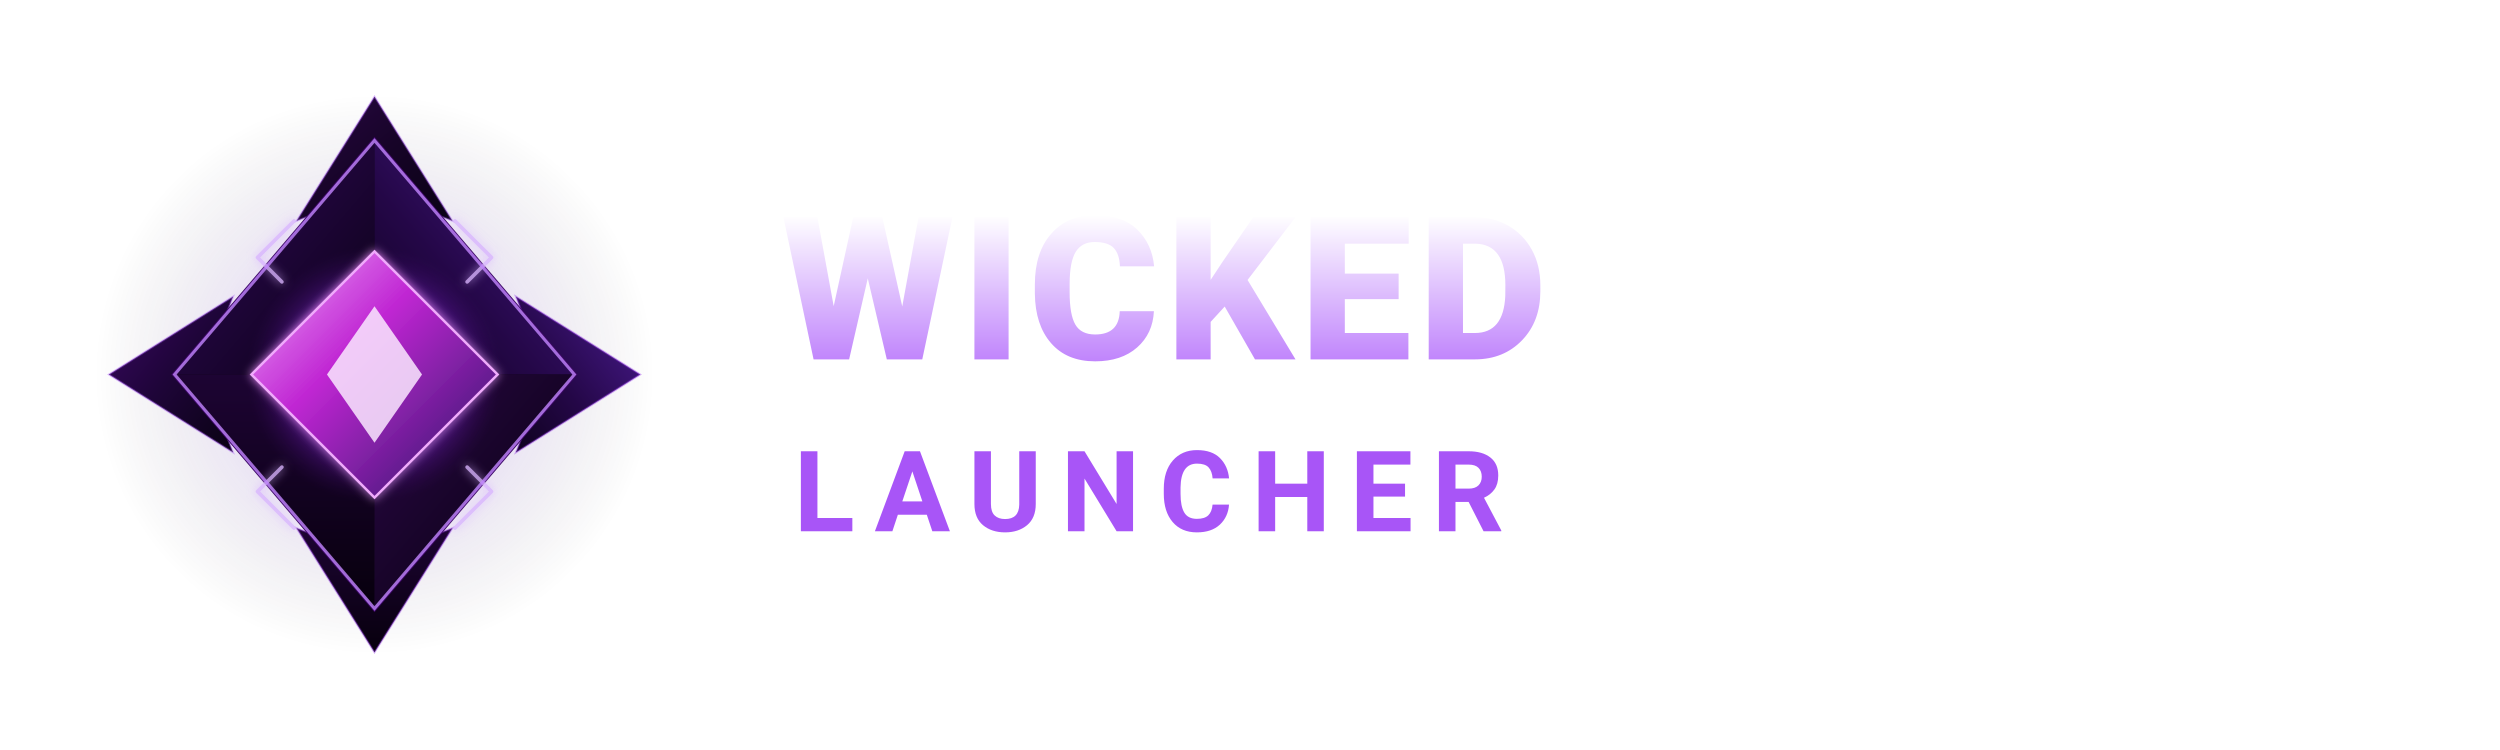
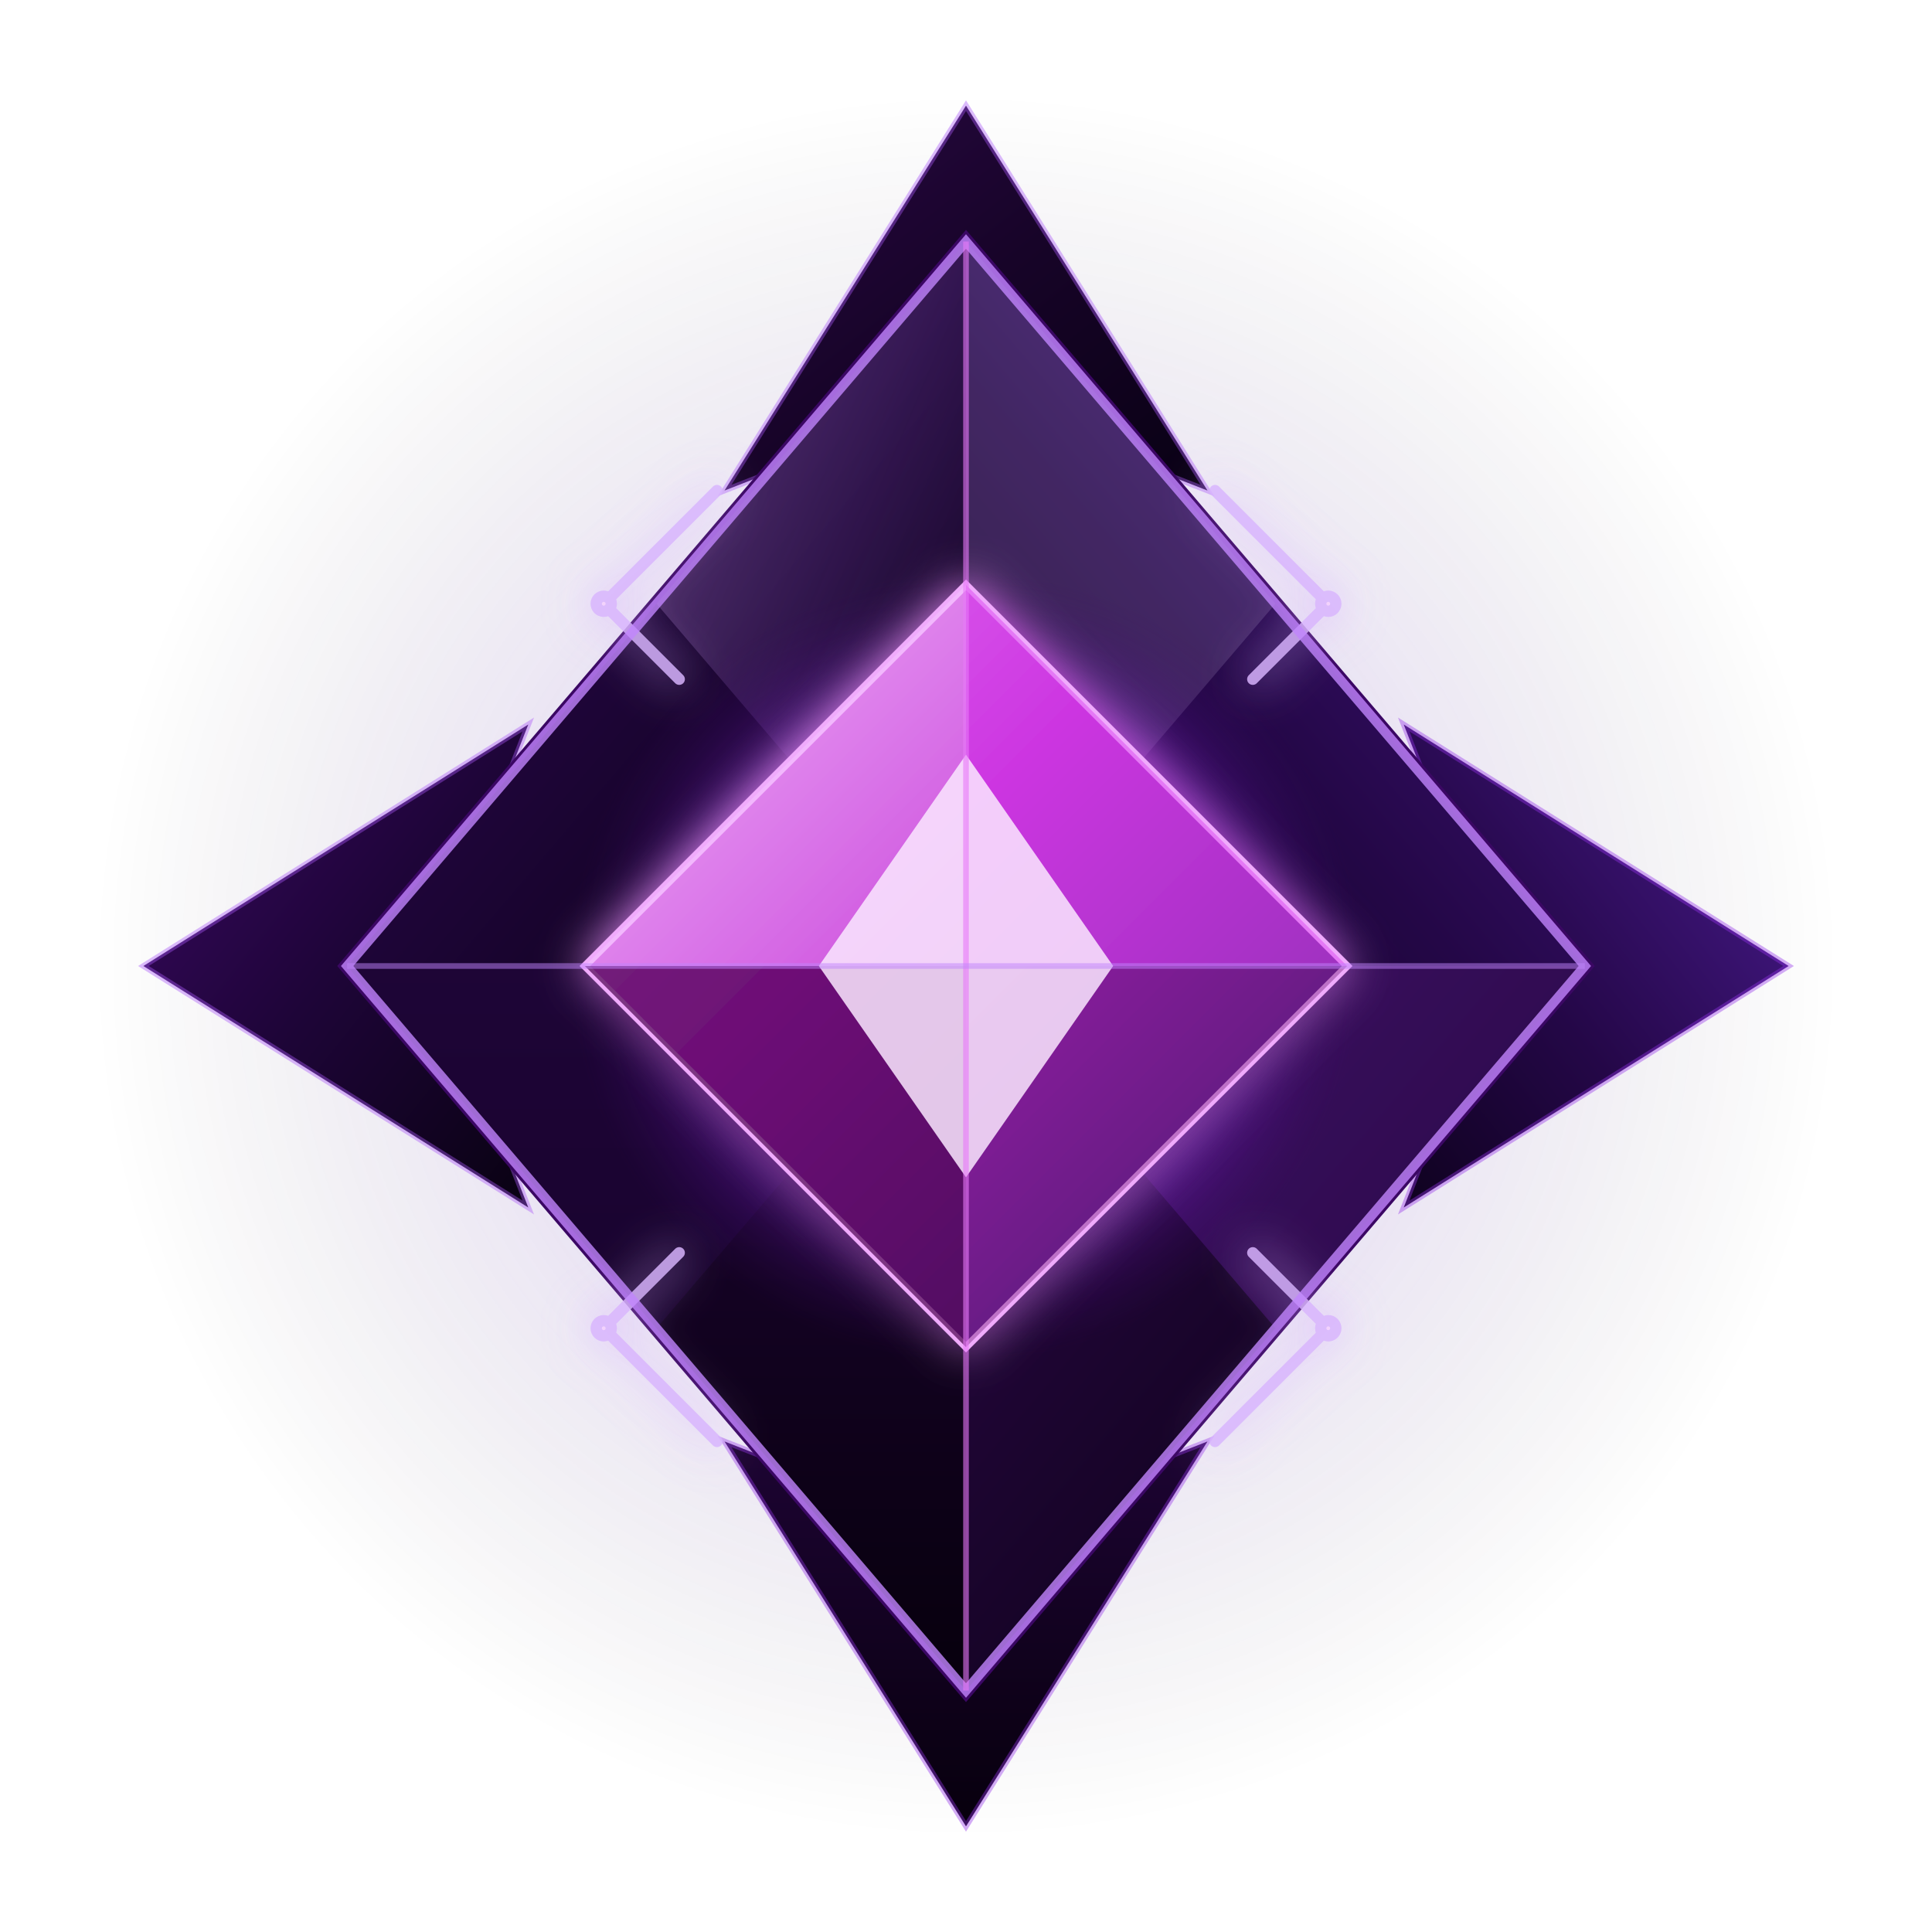
- <svg xmlns="http://www.w3.org/2000/svg" viewBox="0 0 800 240" width="100%" height="100%">
+ <svg xmlns="http://www.w3.org/2000/svg" viewBox="0 0 512 512" width="100%" height="100%">
  <defs>
    <radialGradient id="outerGlow" cx="50%" cy="50%" r="50%">
      <stop offset="0%" stop-color="#7c3aed" stop-opacity="0.3" />
      <stop offset="60%" stop-color="#4c1d95" stop-opacity="0.1" />
      <stop offset="100%" stop-color="#000000" stop-opacity="0" />
    </radialGradient>
    <radialGradient id="coreGlow" cx="50%" cy="50%" r="50%">
      <stop offset="0%" stop-color="#e879f9" stop-opacity="1" />
      <stop offset="35%" stop-color="#c026d3" stop-opacity="0.85" />
      <stop offset="70%" stop-color="#7e22ce" stop-opacity="0.4" />
      <stop offset="100%" stop-color="#3b0764" stop-opacity="0" />
    </radialGradient>
    <linearGradient id="obsidianTop" x1="0%" y1="0%" x2="100%" y2="100%">
      <stop offset="0%" stop-color="#2a0845" />
      <stop offset="50%" stop-color="#170428" />
      <stop offset="100%" stop-color="#090114" />
    </linearGradient>
    <linearGradient id="obsidianLeft" x1="0%" y1="0%" x2="100%" y2="100%">
      <stop offset="0%" stop-color="#3b0764" />
      <stop offset="50%" stop-color="#1e0538" />
      <stop offset="100%" stop-color="#090212" />
    </linearGradient>
    <linearGradient id="obsidianRight" x1="100%" y1="0%" x2="0%" y2="100%">
      <stop offset="0%" stop-color="#4c1d95" />
      <stop offset="60%" stop-color="#240747" />
      <stop offset="100%" stop-color="#0f021f" />
    </linearGradient>
    <linearGradient id="obsidianBottom" x1="50%" y1="100%" x2="50%" y2="0%">
      <stop offset="0%" stop-color="#07000d" />
      <stop offset="100%" stop-color="#1d0433" />
    </linearGradient>
+     <linearGradient id="crystalHighlight" x1="0%" y1="0%" x2="100%" y2="100%">
+       <stop offset="0%" stop-color="#f5d0fe" stop-opacity="0.9" />
+       <stop offset="50%" stop-color="#c084fc" stop-opacity="0.4" />
+       <stop offset="100%" stop-color="#6b21a8" stop-opacity="0" />
+     </linearGradient>
    <linearGradient id="innerGem" x1="0%" y1="0%" x2="100%" y2="100%">
      <stop offset="0%" stop-color="#f0abfc" />
      <stop offset="40%" stop-color="#c026d3" />
      <stop offset="80%" stop-color="#581c87" />
      <stop offset="100%" stop-color="#2e1065" />
    </linearGradient>
-     <linearGradient id="textGrad" x1="0%" y1="0%" x2="0%" y2="100%">
-       <stop offset="0%" stop-color="#ffffff" />
-       <stop offset="100%" stop-color="#c084fc" />
-     </linearGradient>
    <filter id="runeGlow" x="-20%" y="-20%" width="140%" height="140%">
-       <feGaussianBlur stdDeviation="4" result="blur" />
+       <feGaussianBlur stdDeviation="6" result="blur" />
      <feMerge>
        <feMergeNode in="blur" />
        <feMergeNode in="SourceGraphic" />
      </feMerge>
    </filter>
  </defs>
-   <g transform="translate(20, 20) scale(0.39)">
-     <circle cx="256" cy="256" r="230" fill="url(#outerGlow)" />
-     <polygon points="256,28 320,130 256,105 192,130" fill="url(#obsidianTop)" stroke="#a855f7" stroke-width="1.5" stroke-opacity="0.4" />
-     <polygon points="256,484 192,382 256,407 320,382" fill="url(#obsidianBottom)" stroke="#9333ea" stroke-width="1.5" stroke-opacity="0.4" />
-     <polygon points="38,256 140,192 115,256 140,320" fill="url(#obsidianLeft)" stroke="#a855f7" stroke-width="1.5" stroke-opacity="0.4" />
-     <polygon points="474,256 372,192 397,256 372,320" fill="url(#obsidianRight)" stroke="#9333ea" stroke-width="1.5" stroke-opacity="0.4" />
-     <polygon points="256,64 420,256 256,448 92,256" fill="#0c0217" stroke="#3b0764" stroke-width="4" />
-     <polygon points="256,64 92,256 256,256" fill="url(#obsidianLeft)" />
-     <polygon points="256,64 420,256 256,256" fill="url(#obsidianRight)" />
-     <polygon points="92,256 256,448 256,256" fill="url(#obsidianBottom)" />
-     <polygon points="420,256 256,448 256,256" fill="url(#obsidianTop)" />
-     <circle cx="256" cy="256" r="105" fill="url(#coreGlow)" />
-     <g filter="url(#runeGlow)">
-       <polygon points="256,155 357,256 256,357 155,256" fill="url(#innerGem)" stroke="#f0abfc" stroke-width="2" />
-       <polygon points="256,200 295,256 256,312 217,256" fill="#fae8ff" opacity="0.85" />
-     </g>
-     <g stroke="#d8b4fe" stroke-width="3" stroke-linecap="round" stroke-linejoin="round" fill="none" opacity="0.8" filter="url(#runeGlow)">
-       <path d="M190,130 L160,160 L180,180" />
-       <path d="M322,130 L352,160 L332,180" />
-       <path d="M190,382 L160,352 L180,332" />
-       <path d="M322,382 L352,352 L332,332" />
-     </g>
-     <polygon points="256,64 420,256 256,448 92,256" fill="none" stroke="#c084fc" stroke-width="2.5" stroke-opacity="0.8" />
+   <circle cx="256" cy="256" r="230" fill="url(#outerGlow)" />
+   <polygon points="256,28 320,130 256,105 192,130" fill="url(#obsidianTop)" stroke="#a855f7" stroke-width="1.5" stroke-opacity="0.4" />
+   <polygon points="256,484 192,382 256,407 320,382" fill="url(#obsidianBottom)" stroke="#9333ea" stroke-width="1.5" stroke-opacity="0.4" />
+   <polygon points="38,256 140,192 115,256 140,320" fill="url(#obsidianLeft)" stroke="#a855f7" stroke-width="1.5" stroke-opacity="0.4" />
+   <polygon points="474,256 372,192 397,256 372,320" fill="url(#obsidianRight)" stroke="#9333ea" stroke-width="1.5" stroke-opacity="0.4" />
+   <polygon points="256,64 420,256 256,448 92,256" fill="#0c0217" stroke="#3b0764" stroke-width="4" />
+   <polygon points="256,64 92,256 256,256" fill="url(#obsidianLeft)" />
+   <polygon points="256,64 420,256 256,256" fill="url(#obsidianRight)" />
+   <polygon points="92,256 256,448 256,256" fill="url(#obsidianBottom)" />
+   <polygon points="420,256 256,448 256,256" fill="url(#obsidianTop)" />
+   <polygon points="256,64 256,256 174,160" fill="url(#crystalHighlight)" opacity="0.35" />
+   <polygon points="256,64 338,160 256,256" fill="#e9d5ff" opacity="0.15" />
+   <polygon points="420,256 256,256 338,352" fill="#7e22ce" opacity="0.25" />
+   <polygon points="92,256 174,352 256,256" fill="#1e0538" opacity="0.6" />
+   <circle cx="256" cy="256" r="105" fill="url(#coreGlow)" />
+   <g filter="url(#runeGlow)">
+     <polygon points="256,155 357,256 256,357 155,256" fill="url(#innerGem)" stroke="#f0abfc" stroke-width="2" />
+     <polygon points="256,155 256,256 155,256" fill="#f5d0fe" opacity="0.35" />
+     <polygon points="256,155 357,256 256,256" fill="#d946ef" opacity="0.5" />
+     <polygon points="155,256 256,256 256,357" fill="#4a044e" opacity="0.7" />
+     <polygon points="357,256 256,357 256,256" fill="#701a75" opacity="0.4" />
+     <polygon points="256,200 295,256 256,312 217,256" fill="#fae8ff" opacity="0.85" />
  </g>
-   <text x="250" y="115" font-family="system-ui, -apple-system, 'Segoe UI', Roboto, sans-serif" font-size="64" font-weight="900" fill="url(#textGrad)" letter-spacing="2">WICKED</text>
-   <text x="254" y="170" font-family="system-ui, -apple-system, 'Segoe UI', Roboto, sans-serif" font-size="36" font-weight="600" fill="#a855f7" letter-spacing="6">LAUNCHER</text>
+   <g stroke="#d8b4fe" stroke-width="3" stroke-linecap="round" stroke-linejoin="round" fill="none" opacity="0.85" filter="url(#runeGlow)">
+     <path d="M190,130 L160,160 L180,180" />
+     <circle cx="160" cy="160" r="2" fill="#f5d0fe" />
+     <path d="M322,130 L352,160 L332,180" />
+     <circle cx="352" cy="160" r="2" fill="#f5d0fe" />
+     <path d="M190,382 L160,352 L180,332" />
+     <circle cx="160" cy="352" r="2" fill="#f5d0fe" />
+     <path d="M322,382 L352,352 L332,332" />
+     <circle cx="352" cy="352" r="2" fill="#f5d0fe" />
+   </g>
+   <polygon points="256,64 420,256 256,448 92,256" fill="none" stroke="#c084fc" stroke-width="2.5" stroke-opacity="0.8" />
+   <line x1="256" y1="64" x2="256" y2="448" stroke="#e879f9" stroke-width="1.5" stroke-opacity="0.6" />
+   <line x1="92" y1="256" x2="420" y2="256" stroke="#c084fc" stroke-width="1.5" stroke-opacity="0.5" />
</svg>
